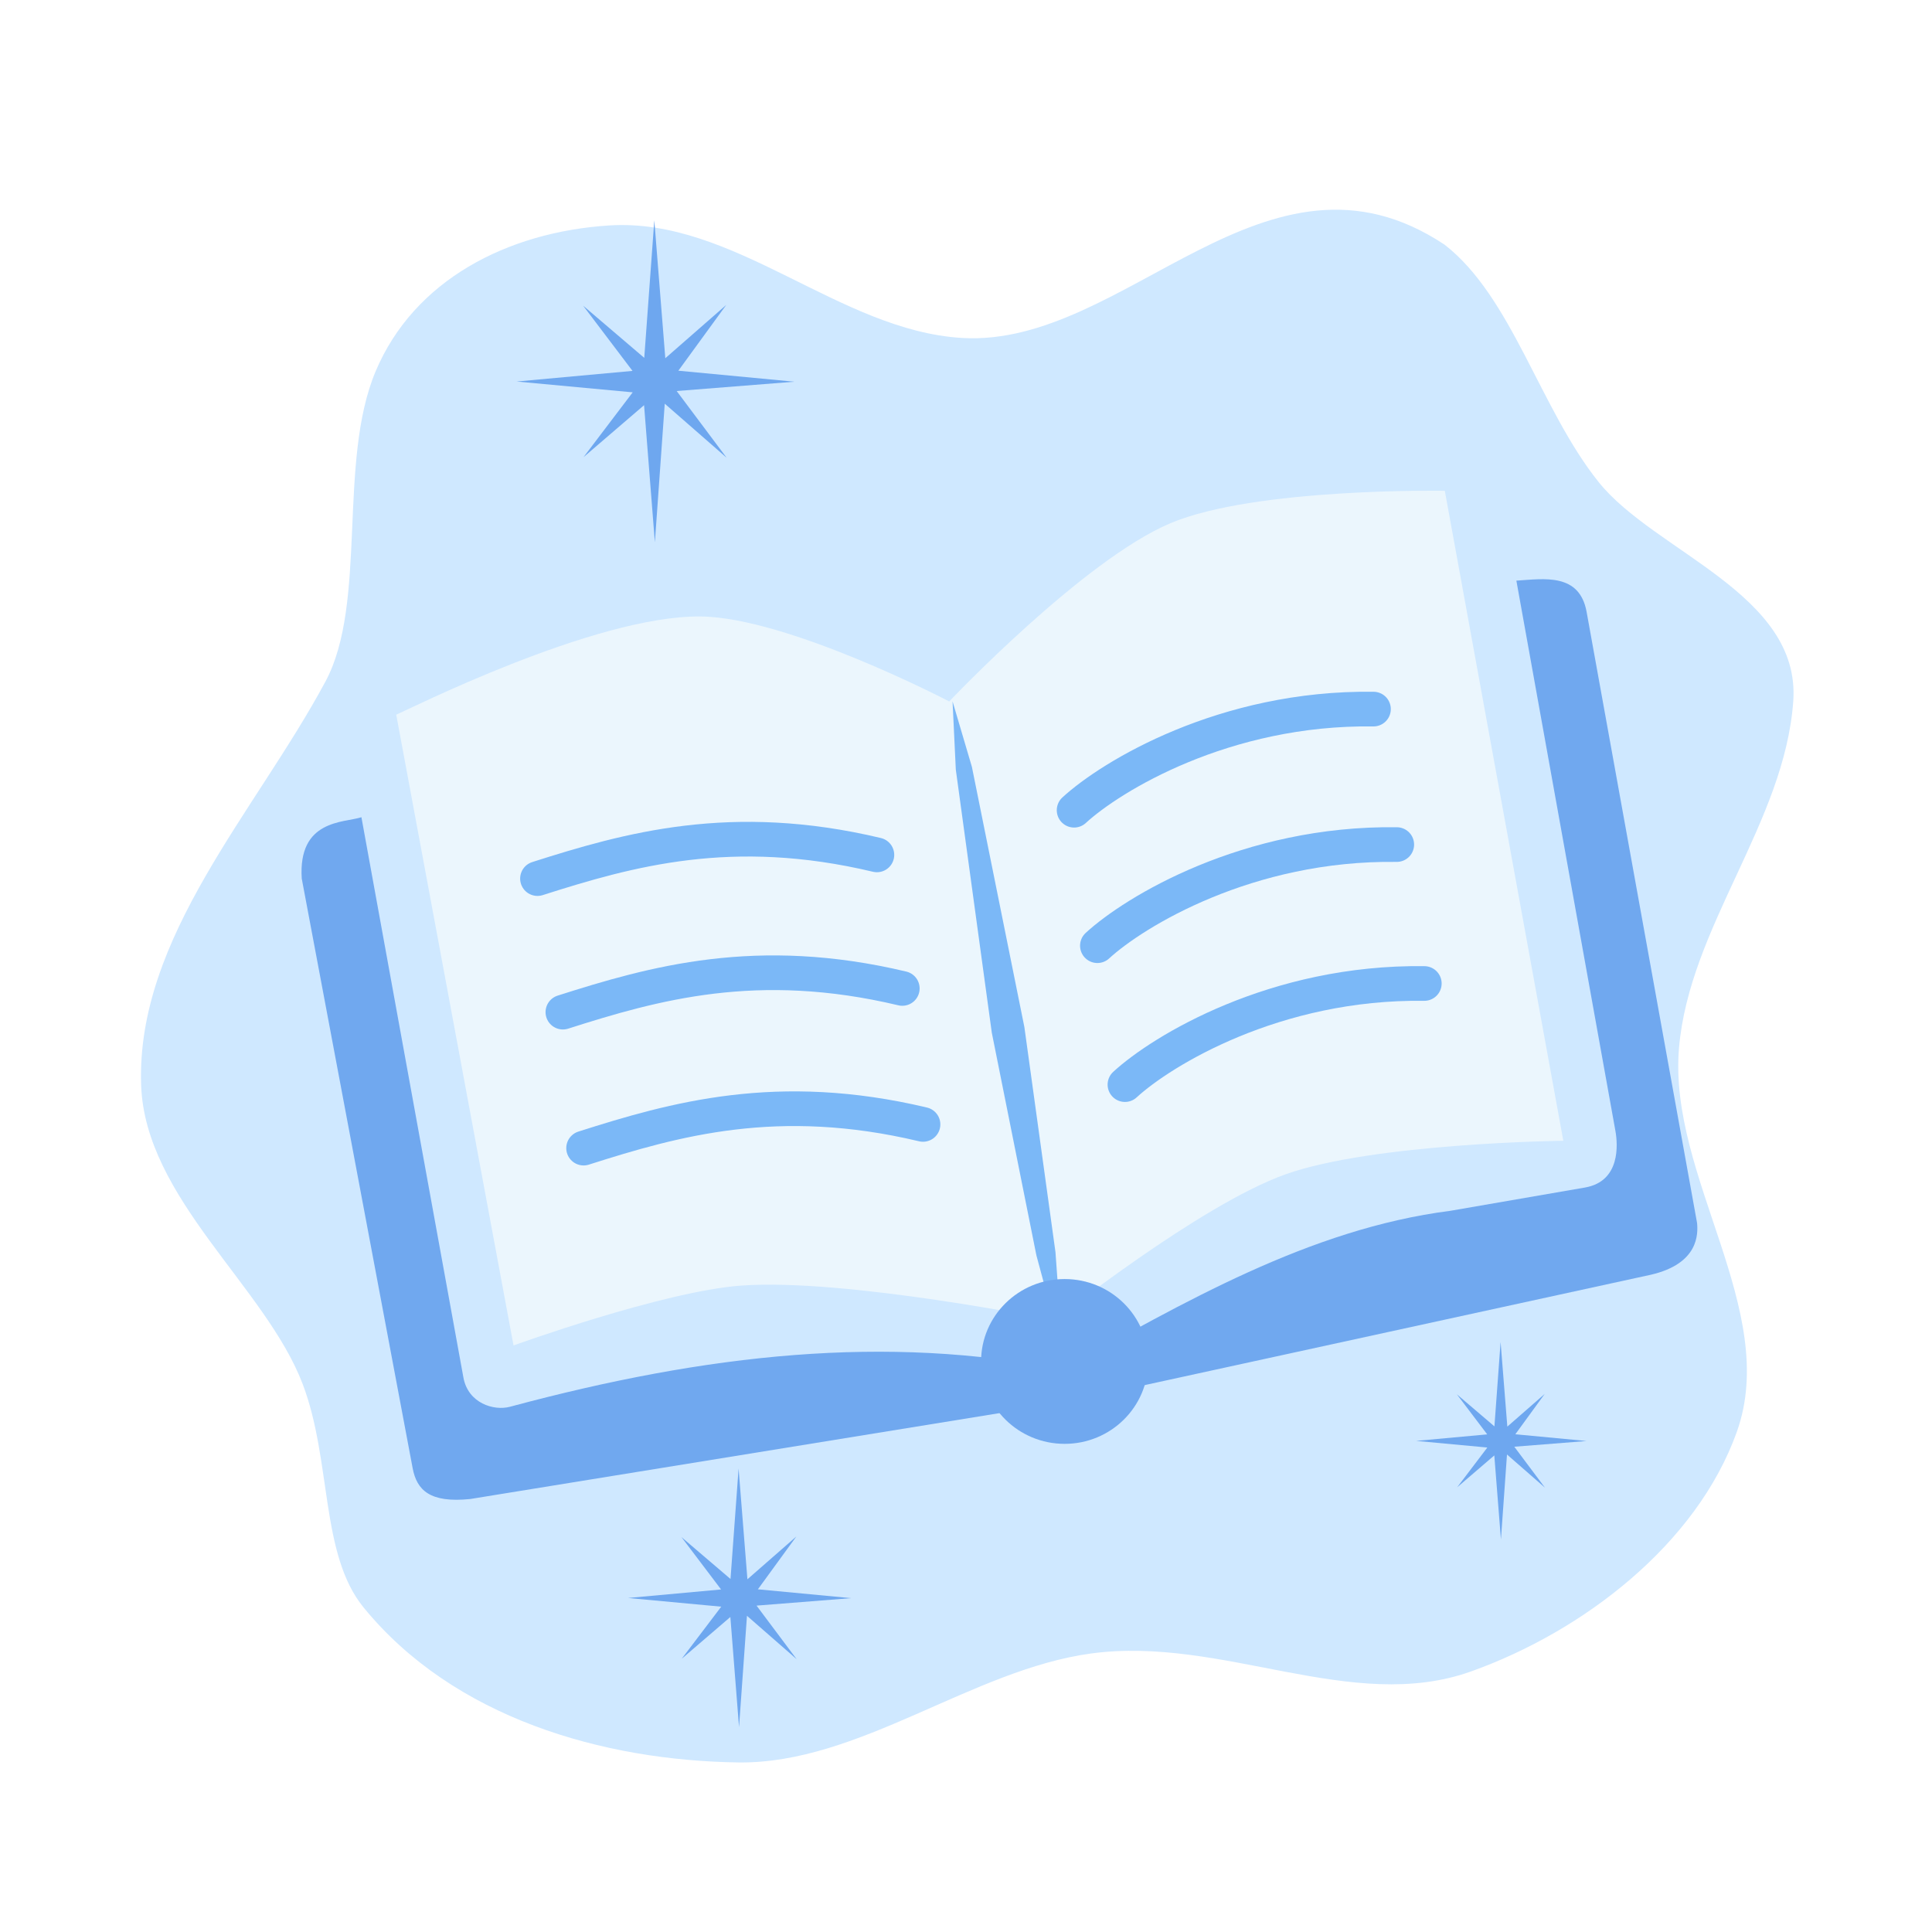
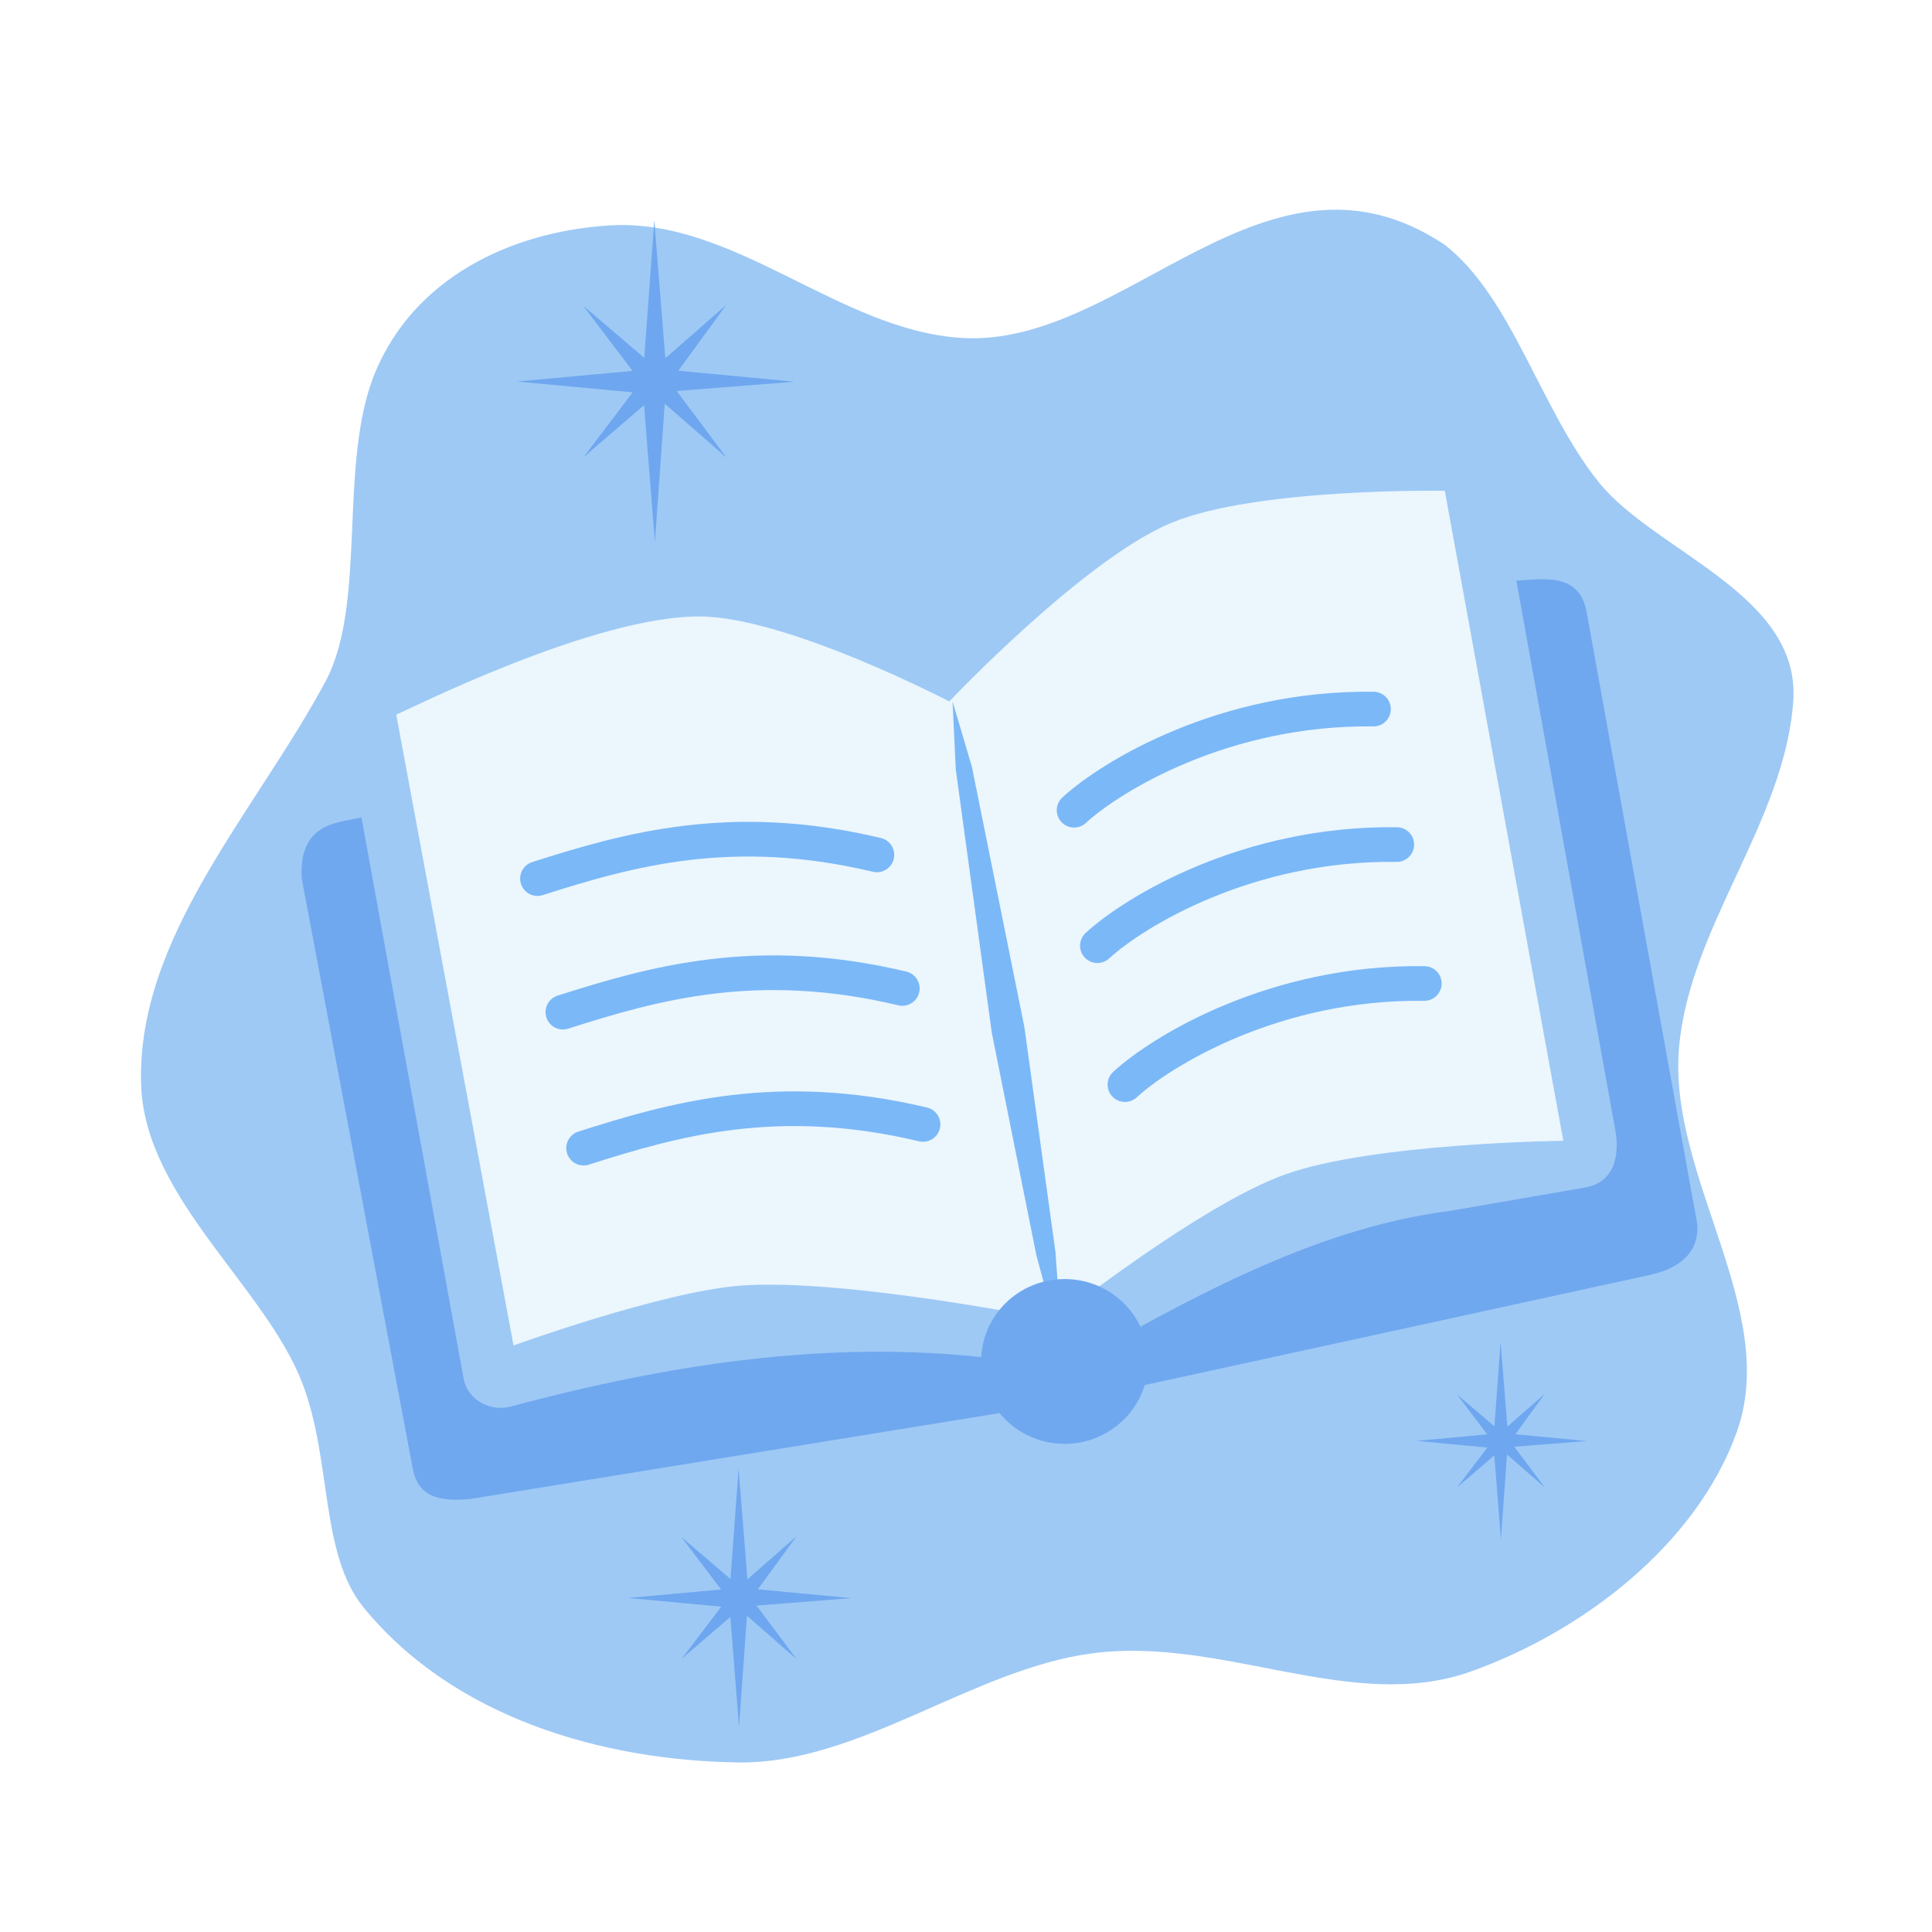
<svg xmlns="http://www.w3.org/2000/svg" version="1.1" id="svg1" width="1672" height="1672" viewBox="0 0 1672 1672" xml:space="preserve">
  <defs id="defs1" />
  <g id="g1">
-     <path style="display:inline;fill:#cfe8ff;fill-opacity:1;stroke:none;stroke-width:26.457;stroke-linecap:round;stroke-linejoin:round;stroke-opacity:1;paint-order:fill markers stroke" d="m 527.182,195.108 c 108.345,-6.97 198.871,91.123 305.601,97.378 141.421,8.288 263.079,-183.147 417.231,-80.846 58.547,45.3 82.657,142.071 133.519,205.587 48.342,60.371 174.966,96.835 168.406,189.502 -7.443,105.135 -90.006,195.309 -98.89,300.332 -9.44,111.604 87.767,226.832 49.985,332.27 -34.806,97.133 -132.807,172.487 -229.978,207.187 -103.292,36.886 -215.221,-30.926 -328.673,-15.569 -103.333,13.987 -201.053,95.685 -305.319,94.301 -117.06,-1.554 -246.453,-38.418 -324.53,-134.273 -37.563,-46.116 -27.388,-126.767 -52.551,-193.083 C 230.038,1113.706 125.393,1036.966 122.132,938.909 117.878,811.035 221.163,702.535 281.666,589.799 318.3,521.538 291.939,399.812 325.152,321.181 358.365,242.55 438.721,200.799 527.182,195.108 Z" id="path19" />
+     <path style="display:inline;fill:#9ec9f5;fill-opacity:1;stroke:none;stroke-width:26.457;stroke-linecap:round;stroke-linejoin:round;stroke-opacity:1;paint-order:fill markers stroke" d="m 527.182,195.108 c 108.345,-6.97 198.871,91.123 305.601,97.378 141.421,8.288 263.079,-183.147 417.231,-80.846 58.547,45.3 82.657,142.071 133.519,205.587 48.342,60.371 174.966,96.835 168.406,189.502 -7.443,105.135 -90.006,195.309 -98.89,300.332 -9.44,111.604 87.767,226.832 49.985,332.27 -34.806,97.133 -132.807,172.487 -229.978,207.187 -103.292,36.886 -215.221,-30.926 -328.673,-15.569 -103.333,13.987 -201.053,95.685 -305.319,94.301 -117.06,-1.554 -246.453,-38.418 -324.53,-134.273 -37.563,-46.116 -27.388,-126.767 -52.551,-193.083 C 230.038,1113.706 125.393,1036.966 122.132,938.909 117.878,811.035 221.163,702.535 281.666,589.799 318.3,521.538 291.939,399.812 325.152,321.181 358.365,242.55 438.721,200.799 527.182,195.108 Z" id="path19" />
    <path style="display:inline;fill:#6ea7ef;fill-opacity:1;stroke-width:26.457;stroke-linecap:round;stroke-linejoin:round;paint-order:fill markers stroke" d="m 632.2,1366.492 6.993,-95.565 7.64,95.824 42.344,-37.035 -33.279,45.711 80.673,7.64 -81.839,6.475 34.704,46.358 -42.991,-37.553 -6.863,96.342 -7.511,-95.306 -42.085,36.128 34.186,-45.063 -80.673,-7.511 80.544,-7.381 -34.315,-45.322 z" id="path18" />
    <path style="display:inline;fill:#6ea7ef;fill-opacity:1;stroke-width:20.211;stroke-linecap:round;stroke-linejoin:round;paint-order:fill markers stroke" d="m 1293.307,1234.422 5.342,-73.004 5.836,73.202 32.347,-28.291 -25.423,34.919 61.628,5.836 -62.518,4.946 26.511,35.414 -32.842,-28.687 -5.243,73.597 -5.737,-72.806 -32.149,27.599 26.115,-34.425 -61.628,-5.737 61.529,-5.638 -26.214,-34.622 z" id="path18-8" />
    <path style="display:inline;fill:#6ea7ef;fill-opacity:1;stroke-width:32.945;stroke-linecap:round;stroke-linejoin:round;paint-order:fill markers stroke" d="m 557.551,309.697 8.708,-119.002 9.514,119.325 52.729,-46.117 -41.441,56.921 100.459,9.514 -101.91,8.062 43.215,57.727 -53.535,-46.762 -8.546,119.97 -9.352,-118.68 -52.406,44.989 42.57,-56.115 -100.459,-9.353 100.297,-9.191 -42.731,-56.437 z" id="path18-1" />
    <path style="display:inline;fill:#ebf6fd;fill-opacity:1;stroke:none;stroke-width:30;stroke-linecap:round;stroke-linejoin:round;stroke-dasharray:none;stroke-opacity:1;paint-order:fill markers stroke" d="m 342.895,618.454 c 8.287,-3.108 170.964,-85.715 263.128,-84.947 75.891,0.633 215.475,73.551 215.475,73.551 0,0 116.024,-122.586 191.648,-154.354 73.41,-30.838 237.229,-27.97 237.229,-27.97 l 102.558,562.513 c 0,0 -164.314,1.951 -240.337,29.006 -74.28,26.435 -199.936,126.384 -199.936,126.384 0,0 -180.637,-36.73 -271.415,-30.042 -67.66,4.985 -196.828,51.797 -196.828,51.797 z" id="path9" />
    <path d="m 949.714,818.423 c 31.859,-29.297 129.945,-89.268 259.08,-87.512" style="display:inline;fill:none;fill-opacity:1;stroke:#7bb8f7;stroke-width:30;stroke-linecap:round;stroke-linejoin:round;stroke-dasharray:none;stroke-opacity:1;paint-order:fill markers stroke" id="path1" />
    <path d="m 973.554,938.648 c 31.859,-29.297 129.945,-89.268 259.08,-87.512" style="display:inline;fill:none;fill-opacity:1;stroke:#7bb8f7;stroke-width:30;stroke-linecap:round;stroke-linejoin:round;stroke-dasharray:none;stroke-opacity:1;paint-order:fill markers stroke" id="path1-0" />
    <path style="display:inline;fill:none;fill-opacity:1;stroke:#7bb8f7;stroke-width:30;stroke-linecap:round;stroke-linejoin:round;stroke-dasharray:none;stroke-opacity:1;paint-order:fill markers stroke" d="M 465.148,760.353 C 543.962,735.221 633.258,709.904 758.888,739.842" id="path8" />
    <path style="display:inline;fill:none;fill-opacity:1;stroke:#7bb8f7;stroke-width:30;stroke-linecap:round;stroke-linejoin:round;stroke-dasharray:none;stroke-opacity:1;paint-order:fill markers stroke" d="m 487.131,875.932 c 78.814,-25.132 168.109,-50.448 293.739,-20.51" id="path8-9" />
    <path style="display:inline;fill:none;fill-opacity:1;stroke:#7bb8f7;stroke-width:30;stroke-linecap:round;stroke-linejoin:round;stroke-dasharray:none;stroke-opacity:1;paint-order:fill markers stroke" d="m 505.058,993.607 c 78.814,-25.132 168.109,-50.448 293.739,-20.51" id="path8-6" />
    <path style="display:inline;fill:none;fill-opacity:1;stroke:#7bb8f7;stroke-width:30;stroke-linecap:round;stroke-linejoin:round;stroke-dasharray:none;stroke-opacity:1;paint-order:fill markers stroke" d="m 929.554,701.182 c 31.859,-29.297 129.945,-89.268 259.08,-87.512" id="path8-4" />
    <path d="m 824.364,606.995 95.317,563.824" id="path13" style="display:inline;fill:#deebfb" />
    <path style="display:inline;fill:#7bb8f7;fill-opacity:1;fill-rule:nonzero;stroke:none;stroke-width:30;stroke-linecap:round;stroke-linejoin:round;stroke-dasharray:none;stroke-opacity:1;paint-order:fill markers stroke" d="m 824.364,606.995 2.817,59.048 31.133,227.598 38.612,192.796 22.755,84.382 -6.247,-87.173 -26.909,-194.774 -45.412,-225.184 z" id="path11" />
    <ellipse style="display:inline;fill:#70a8ef;fill-opacity:1;stroke:none;stroke-width:30.637;stroke-linecap:round;stroke-linejoin:round;stroke-dasharray:none;stroke-opacity:1;paint-order:fill markers stroke" id="path14" cx="921.366" cy="1178.228" rx="72.32" ry="71.313" />
    <path style="display:inline;fill:#70a8ef;fill-opacity:1;stroke:none;stroke-width:2;stroke-linecap:round;stroke-linejoin:round;stroke-dasharray:none;stroke-opacity:1;paint-order:fill markers stroke" d="m 312.785,707.245 88.268,484.926 c 4.048,22.239 26.308,29.03 40.288,25.272 170.958,-45.96 325.877,-62.658 478.334,-32.231 103.632,-57.309 213.437,-121.763 335.493,-137.347 l 116.47,-20.144 c 30.87,-5.339 28.499,-37.252 26.371,-49.079 l -85.704,-476.136 c 23.875,-1.55 54.651,-6.91 60.799,27.103 l 95.594,528.877 c 0.794,9.179 1.657,35.013 -39.922,44.684 l -507.268,110.61 -514.593,83.507 c -34.84,3.565 -46.217,-7.628 -49.811,-26.737 L 261.142,760.353 c -3.314,-51.39 36.619,-48.197 51.642,-53.107 z" id="path15" />
  </g>
</svg>
